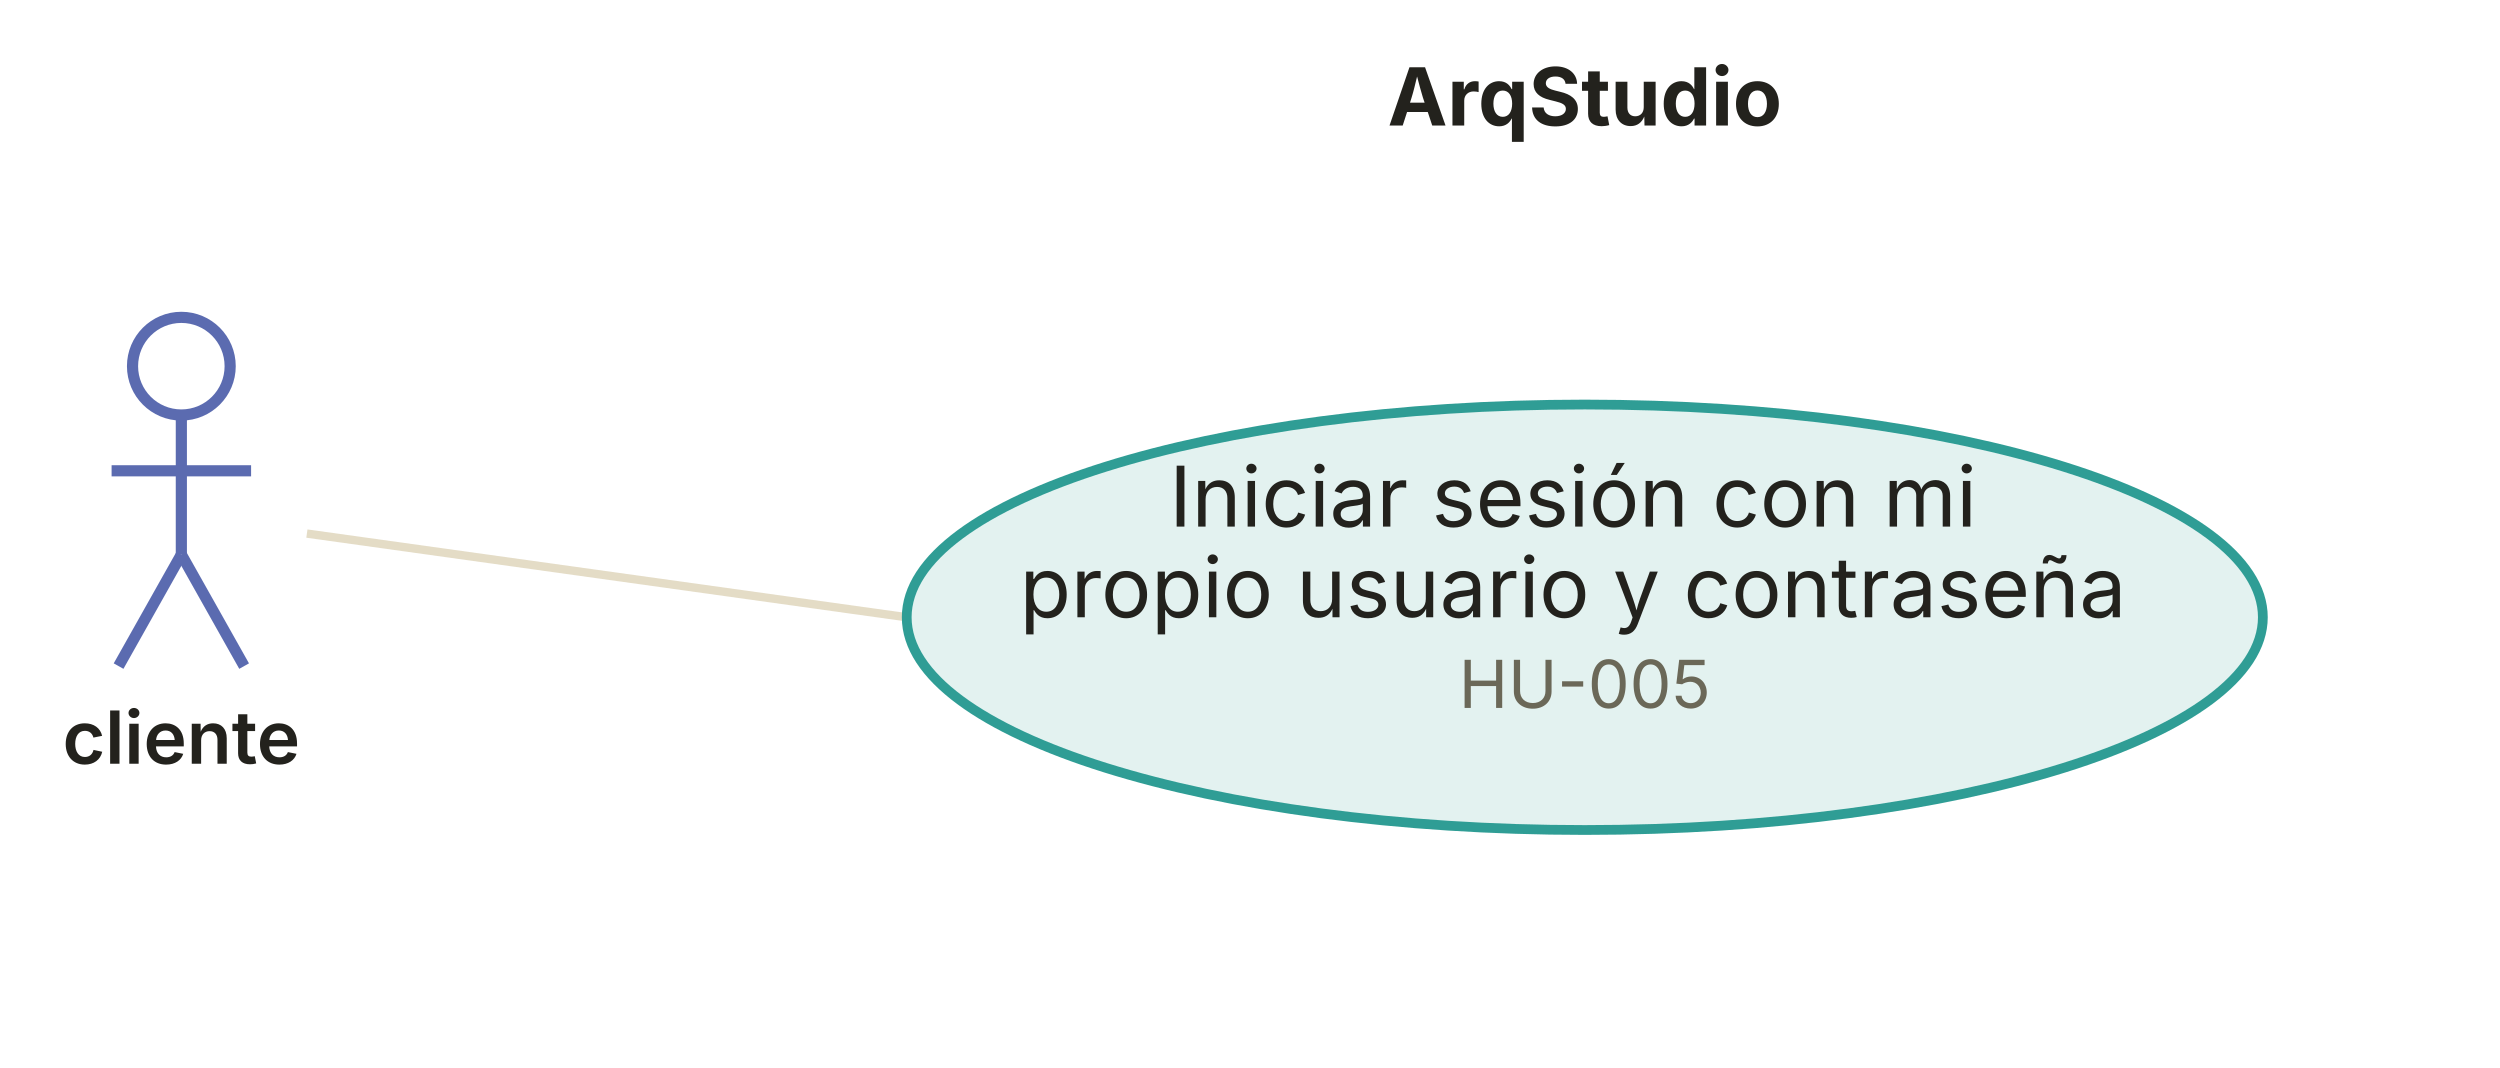
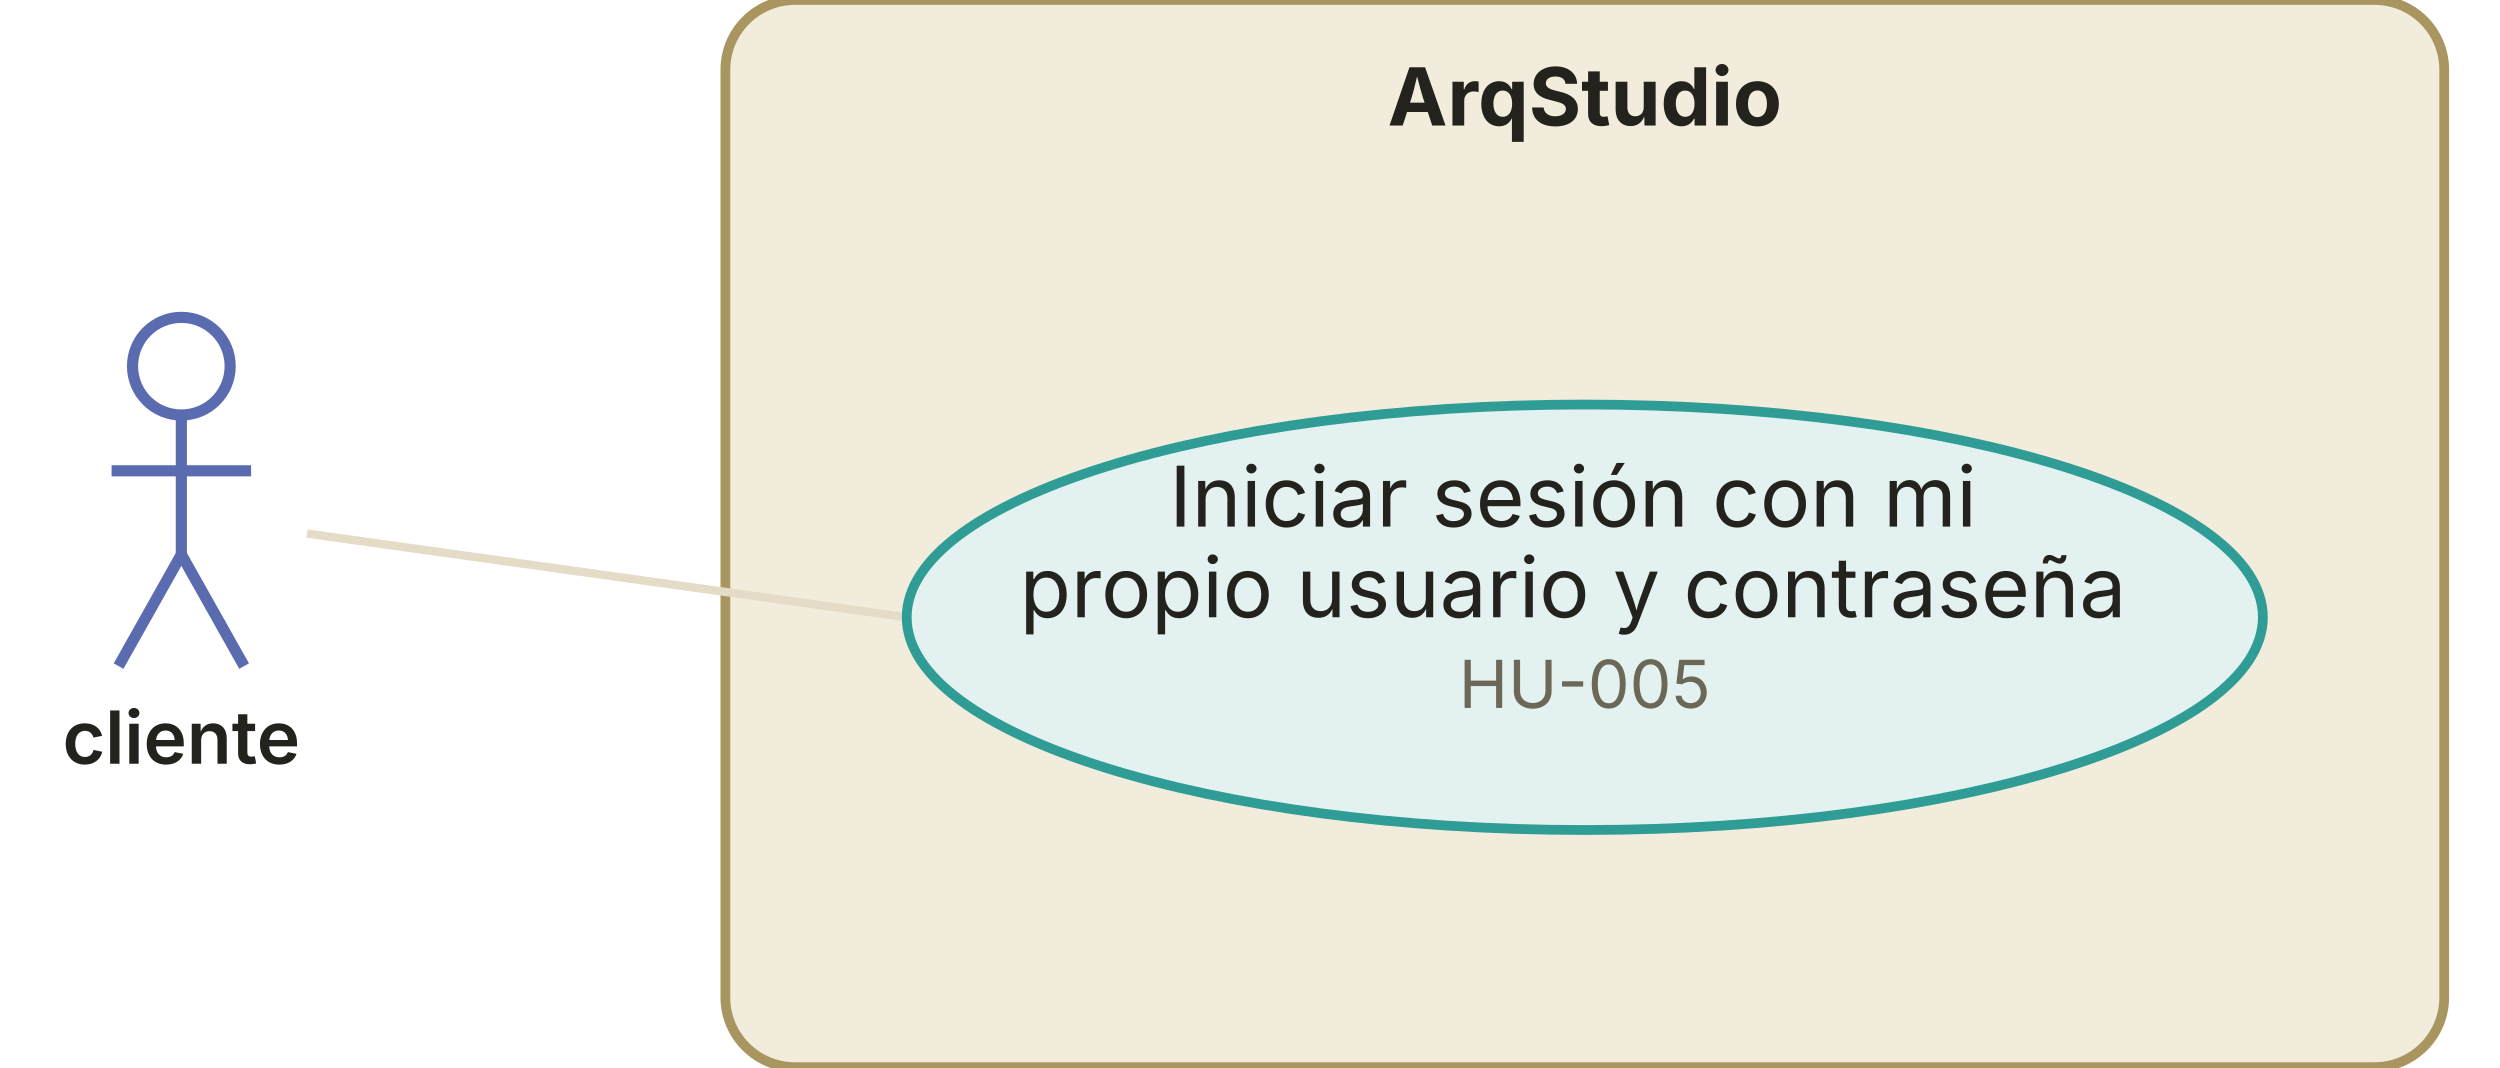
<svg xmlns="http://www.w3.org/2000/svg" width="100%" viewBox="0 0 358.432 153" role="img" aria-label="cliente — Cuentas de usuario y cliente">
-   <rect x="104" y="0" rx="10" fill="#f2ecdc" stroke="#a9955f" stroke-width="1.4" />
+   <rect width="246.432" height="153" x="104" y="0" rx="10" fill="#f2ecdc" stroke="#a9955f" stroke-width="1.4" />
  <text x="227.216" y="18" text-anchor="middle" font-family="Inter, system-ui, sans-serif" font-size="11.5" font-weight="700" fill="#23221d">ArqStudio</text>
  <circle cx="26" cy="52.5" r="7" fill="none" stroke="#5b6bb0" stroke-width="1.6" />
  <line x1="26" y1="59.5" x2="26" y2="79.5" stroke="#5b6bb0" stroke-width="1.6" />
  <line x1="16" y1="67.5" x2="36" y2="67.5" stroke="#5b6bb0" stroke-width="1.6" />
  <line x1="26" y1="79.5" x2="17" y2="95.5" stroke="#5b6bb0" stroke-width="1.6" />
  <line x1="26" y1="79.5" x2="35" y2="95.5" stroke="#5b6bb0" stroke-width="1.6" />
  <text x="26" y="109.5" text-anchor="middle" font-family="Inter, system-ui, sans-serif" font-size="10.5" font-weight="600" fill="#23221d">
    <tspan x="26" dy="0">cliente</tspan>
  </text>
  <line x1="44" y1="76.5" x2="130" y2="88.5" stroke="#e4dcc6" stroke-width="1.2" />
  <g>
    <ellipse cx="227.216" cy="88.5" rx="97.216" ry="30.5" fill="#e3f2f0" stroke="#2f9d95" stroke-width="1.4" />
    <text x="227.216" y="88.5" text-anchor="middle" font-family="Inter, system-ui, sans-serif" fill="#23221d">
      <tspan x="227.216" dy="-13" font-size="12">Iniciar sesión con mi</tspan>
      <tspan x="227.216" dy="13" font-size="12">propio usuario y contraseña</tspan>
      <tspan x="227.216" dy="13" font-size="9.5" fill="#6b6858">HU-005</tspan>
    </text>
  </g>
</svg>
